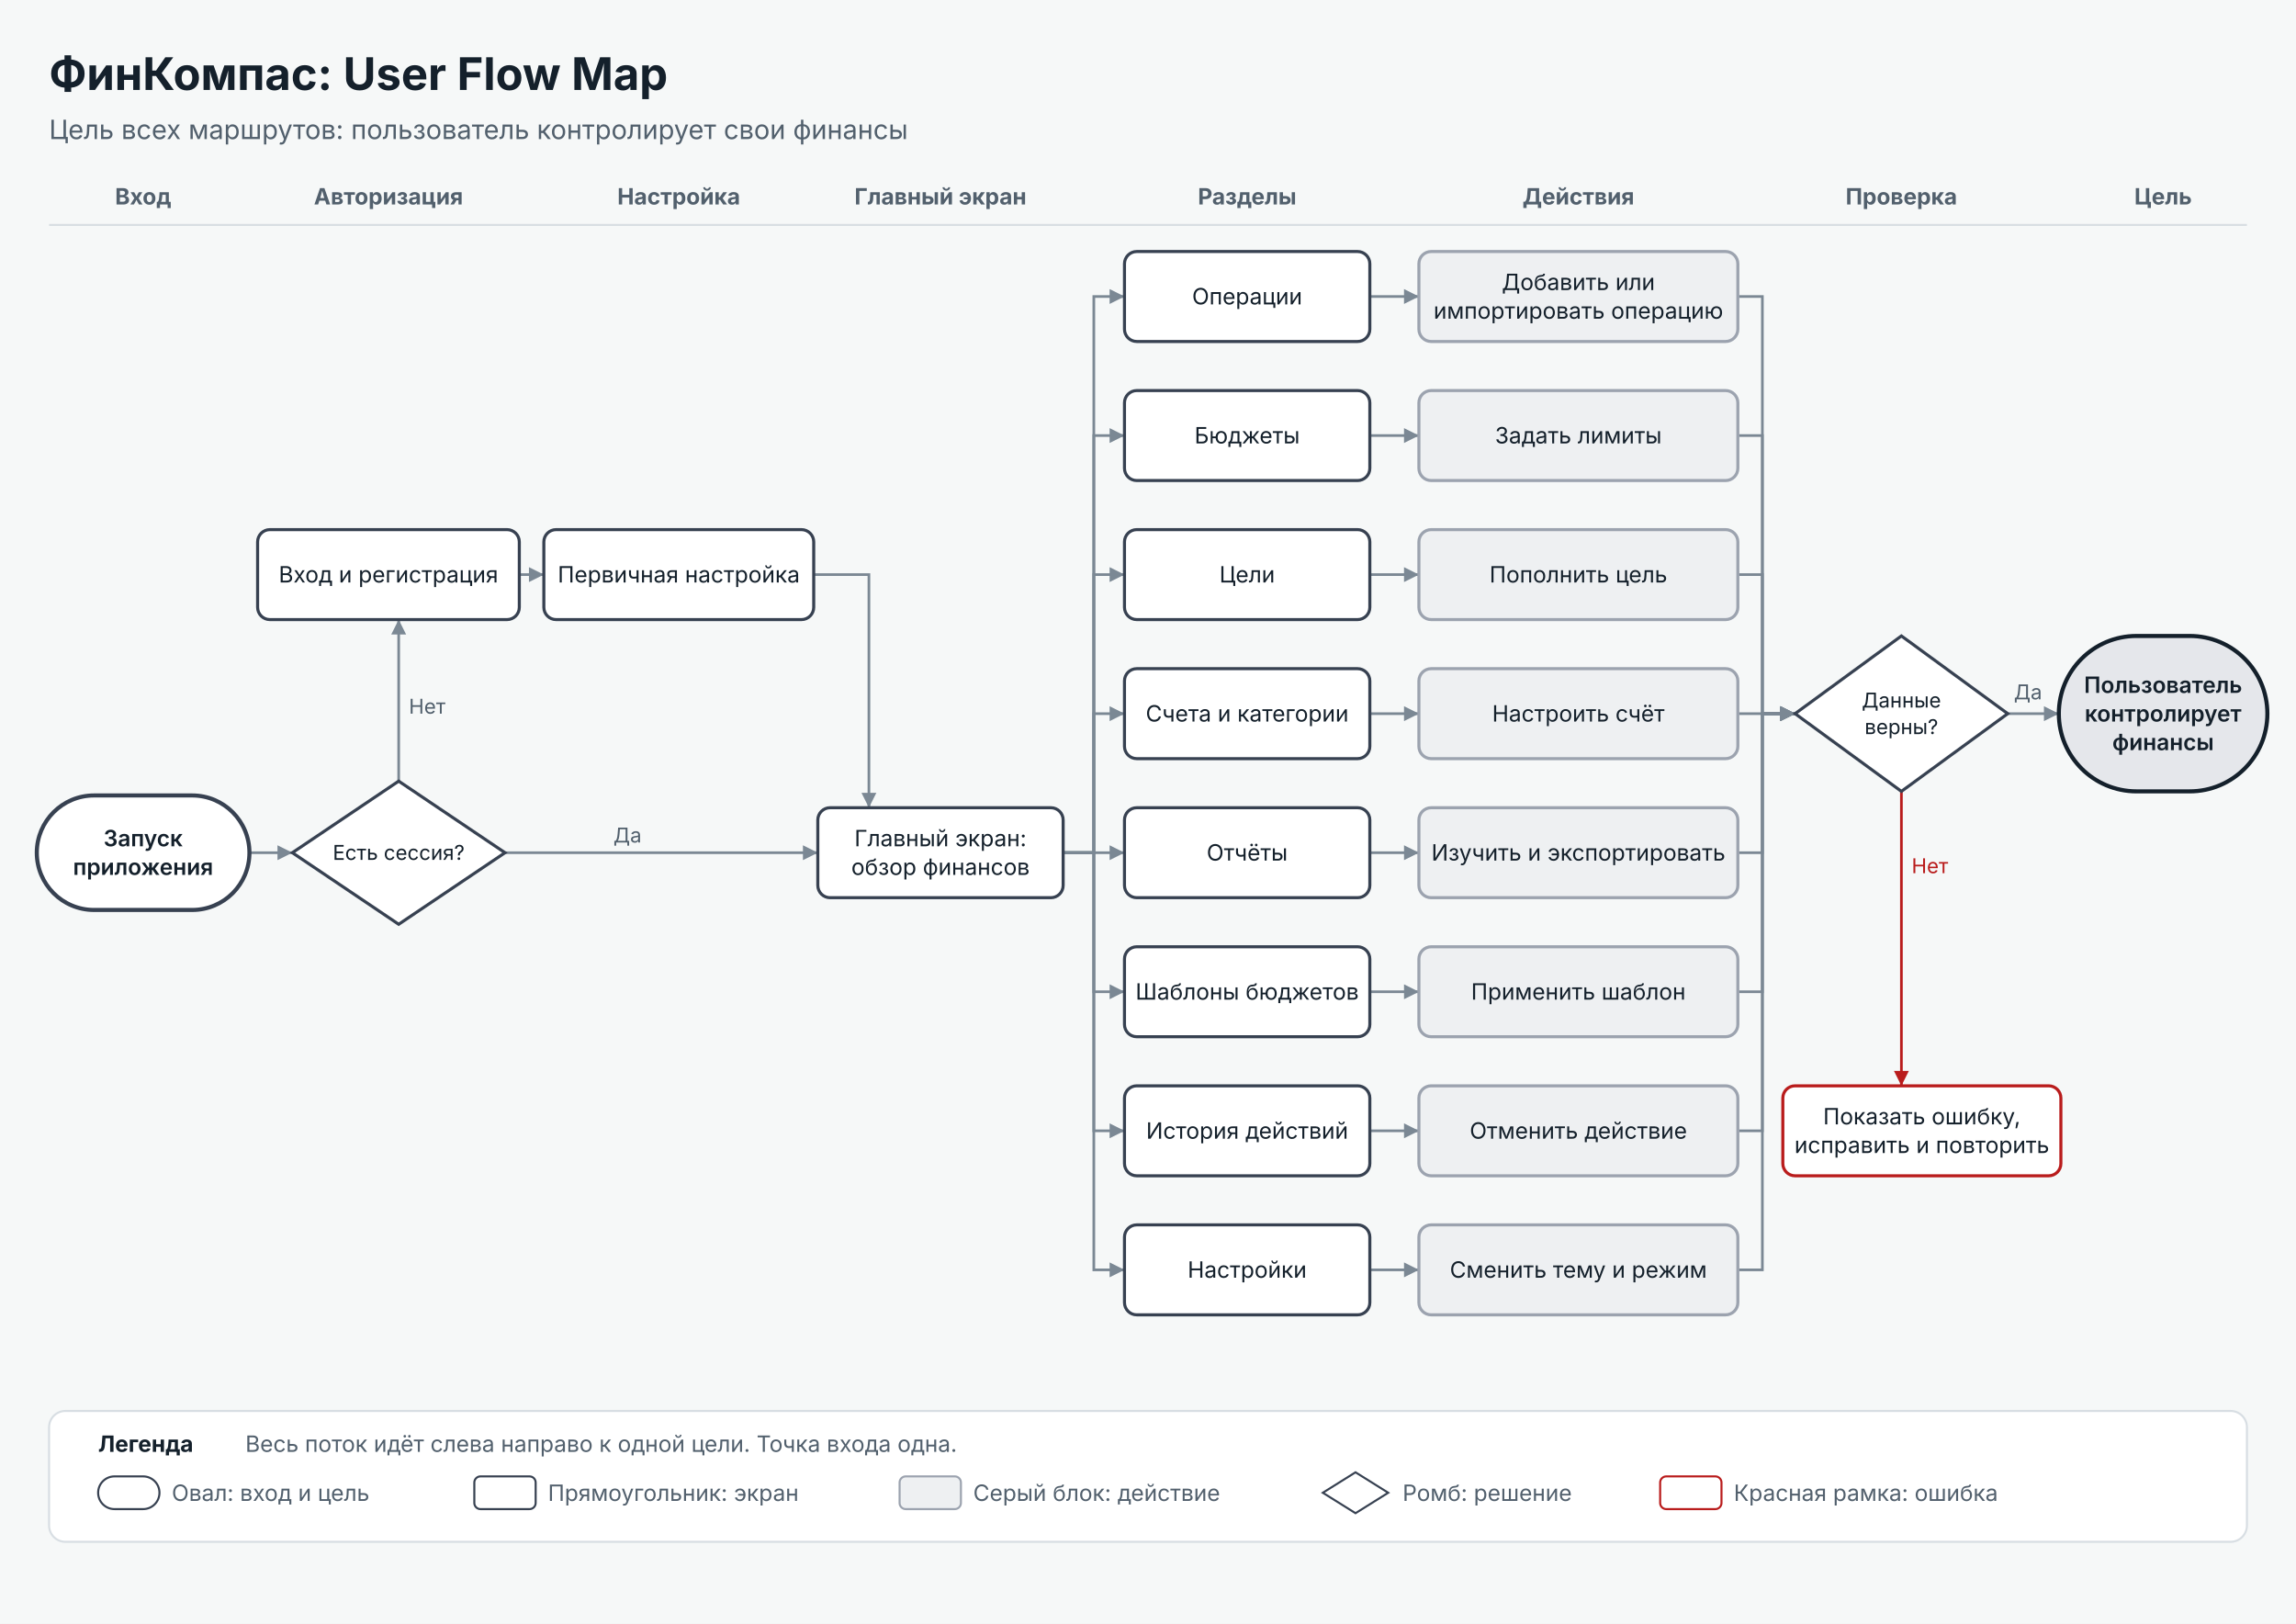
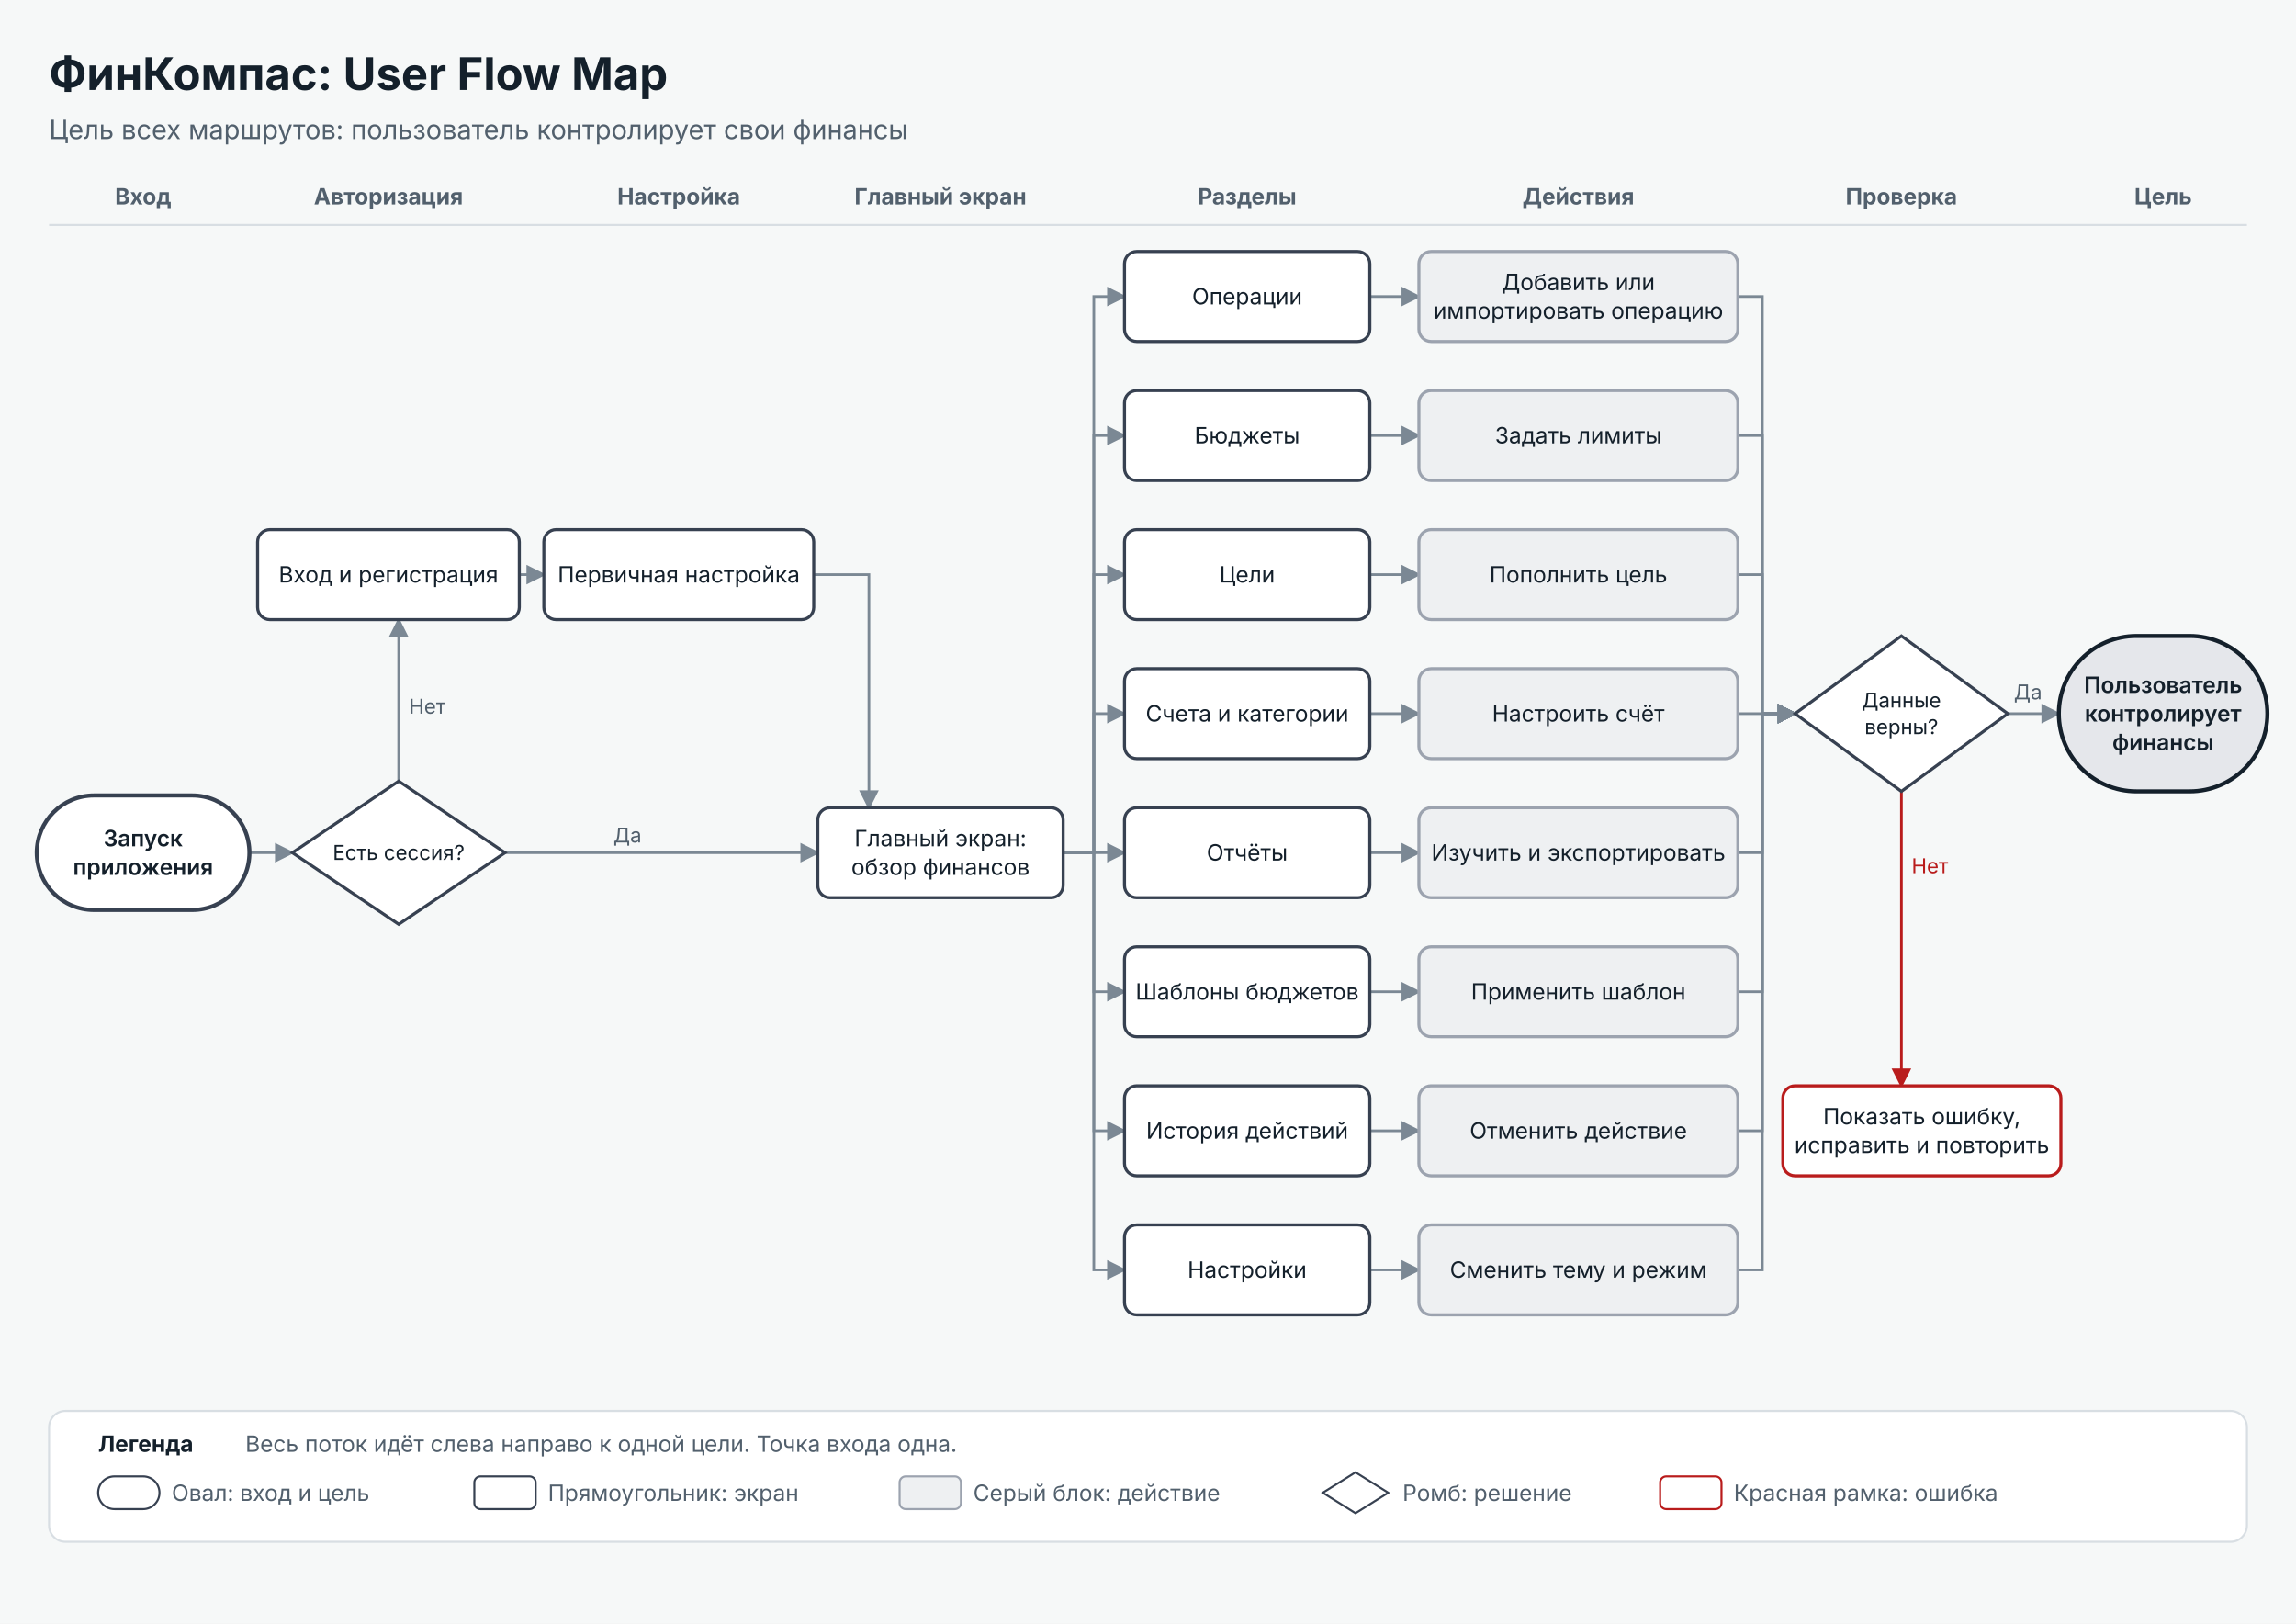
<svg xmlns="http://www.w3.org/2000/svg" width="1123" height="794" viewBox="0 0 1123 794">
-   <defs>
-     <marker id="a" viewBox="0 0 10 10" refX="9" refY="5" markerWidth="7" markerHeight="7" orient="auto">
-       <path d="M1 1l8 4l-8 4z" fill="#7B8894" />
-     </marker>
-     <marker id="ae" viewBox="0 0 10 10" refX="9" refY="5" markerWidth="7" markerHeight="7" orient="auto">
-       <path d="M1 1l8 4l-8 4z" fill="#B91C1C" />
-     </marker>
-   </defs>
  <rect width="1123" height="794" fill="#F6F8F8" />
  <text x="24" y="44" font-family="Inter, 'Segoe UI', sans-serif" font-size="22" font-weight="700" fill="#14202B" text-anchor="start">ФинКомпас: User Flow Map</text>
  <text x="24" y="68" font-family="Inter, 'Segoe UI', sans-serif" font-size="13" font-weight="400" fill="#52606D" text-anchor="start">Цель всех маршрутов: пользователь контролирует свои финансы</text>
  <text x="70" y="100" font-family="Inter, 'Segoe UI', sans-serif" font-size="11" font-weight="700" fill="#52606D" text-anchor="middle">Вход</text>
  <text x="190" y="100" font-family="Inter, 'Segoe UI', sans-serif" font-size="11" font-weight="700" fill="#52606D" text-anchor="middle">Авторизация</text>
  <text x="332" y="100" font-family="Inter, 'Segoe UI', sans-serif" font-size="11" font-weight="700" fill="#52606D" text-anchor="middle">Настройка</text>
  <text x="460" y="100" font-family="Inter, 'Segoe UI', sans-serif" font-size="11" font-weight="700" fill="#52606D" text-anchor="middle">Главный экран</text>
  <text x="610" y="100" font-family="Inter, 'Segoe UI', sans-serif" font-size="11" font-weight="700" fill="#52606D" text-anchor="middle">Разделы</text>
  <text x="772" y="100" font-family="Inter, 'Segoe UI', sans-serif" font-size="11" font-weight="700" fill="#52606D" text-anchor="middle">Действия</text>
  <text x="930" y="100" font-family="Inter, 'Segoe UI', sans-serif" font-size="11" font-weight="700" fill="#52606D" text-anchor="middle">Проверка</text>
  <text x="1058" y="100" font-family="Inter, 'Segoe UI', sans-serif" font-size="11" font-weight="700" fill="#52606D" text-anchor="middle">Цель</text>
  <line x1="24" y1="110" x2="1099" y2="110" stroke="#D8DEE3" />
-   <path d="M122 417H132.5V417H143" fill="none" stroke="#7B8894" stroke-width="1.3" marker-end="url(#a)" />
-   <path d="M195 382V303" fill="none" stroke="#7B8894" stroke-width="1.3" marker-end="url(#a)" />
+   <path d="M122 417H132.5V417H143" fill="none" stroke="#7B8894" stroke-width="1.3" />
+   <path d="M143.0 417.0L135.0 421.0L135.0 413.0Z" fill="#7B8894" stroke="#7B8894" />
+   <path d="M195 382V303" fill="none" stroke="#7B8894" stroke-width="1.3" />
+   <path d="M195.0 303.0L199.0 311.0L191.0 311.0Z" fill="#7B8894" stroke="#7B8894" />
  <text x="200" y="349" font-family="Inter, 'Segoe UI', sans-serif" font-size="10" font-weight="400" fill="#52606D" text-anchor="start">Нет</text>
-   <path d="M247 417H323.5V417H400" fill="none" stroke="#7B8894" stroke-width="1.3" marker-end="url(#a)" />
+   <path d="M247 417H323.5V417H400" fill="none" stroke="#7B8894" stroke-width="1.3" />
+   <path d="M400.0 417.0L392.0 421.0L392.0 413.0Z" fill="#7B8894" stroke="#7B8894" />
  <text x="300" y="412" font-family="Inter, 'Segoe UI', sans-serif" font-size="10" font-weight="400" fill="#52606D" text-anchor="start">Да</text>
-   <path d="M254 281H260V281H266" fill="none" stroke="#7B8894" stroke-width="1.3" marker-end="url(#a)" />
-   <path d="M398 281H425V395" fill="none" stroke="#7B8894" stroke-width="1.3" marker-end="url(#a)" />
-   <path d="M520 417H535V145H550" fill="none" stroke="#7B8894" stroke-width="1.3" marker-end="url(#a)" />
-   <path d="M520 417H535V213H550" fill="none" stroke="#7B8894" stroke-width="1.3" marker-end="url(#a)" />
-   <path d="M520 417H535V281H550" fill="none" stroke="#7B8894" stroke-width="1.3" marker-end="url(#a)" />
-   <path d="M520 417H535V349H550" fill="none" stroke="#7B8894" stroke-width="1.3" marker-end="url(#a)" />
-   <path d="M520 417H535V417H550" fill="none" stroke="#7B8894" stroke-width="1.3" marker-end="url(#a)" />
-   <path d="M520 417H535V485H550" fill="none" stroke="#7B8894" stroke-width="1.3" marker-end="url(#a)" />
-   <path d="M520 417H535V553H550" fill="none" stroke="#7B8894" stroke-width="1.3" marker-end="url(#a)" />
-   <path d="M520 417H535V621H550" fill="none" stroke="#7B8894" stroke-width="1.3" marker-end="url(#a)" />
-   <path d="M670 145H682V145H694" fill="none" stroke="#7B8894" stroke-width="1.3" marker-end="url(#a)" />
-   <path d="M670 213H682V213H694" fill="none" stroke="#7B8894" stroke-width="1.3" marker-end="url(#a)" />
-   <path d="M670 281H682V281H694" fill="none" stroke="#7B8894" stroke-width="1.3" marker-end="url(#a)" />
-   <path d="M670 349H682V349H694" fill="none" stroke="#7B8894" stroke-width="1.3" marker-end="url(#a)" />
-   <path d="M670 417H682V417H694" fill="none" stroke="#7B8894" stroke-width="1.3" marker-end="url(#a)" />
-   <path d="M670 485H682V485H694" fill="none" stroke="#7B8894" stroke-width="1.3" marker-end="url(#a)" />
-   <path d="M670 553H682V553H694" fill="none" stroke="#7B8894" stroke-width="1.3" marker-end="url(#a)" />
-   <path d="M670 621H682V621H694" fill="none" stroke="#7B8894" stroke-width="1.3" marker-end="url(#a)" />
-   <path d="M850 145H862V349H878" fill="none" stroke="#7B8894" stroke-width="1.3" marker-end="url(#a)" />
-   <path d="M850 213H862V349H878" fill="none" stroke="#7B8894" stroke-width="1.3" marker-end="url(#a)" />
-   <path d="M850 281H862V349H878" fill="none" stroke="#7B8894" stroke-width="1.3" marker-end="url(#a)" />
-   <path d="M850 349H862V349H878" fill="none" stroke="#7B8894" stroke-width="1.3" marker-end="url(#a)" />
-   <path d="M850 417H862V349H878" fill="none" stroke="#7B8894" stroke-width="1.3" marker-end="url(#a)" />
-   <path d="M850 485H862V349H878" fill="none" stroke="#7B8894" stroke-width="1.3" marker-end="url(#a)" />
-   <path d="M850 553H862V349H878" fill="none" stroke="#7B8894" stroke-width="1.3" marker-end="url(#a)" />
-   <path d="M850 621H862V349H878" fill="none" stroke="#7B8894" stroke-width="1.3" marker-end="url(#a)" />
-   <path d="M982 349H994.5V349H1007" fill="none" stroke="#7B8894" stroke-width="1.3" marker-end="url(#a)" />
+   <path d="M254 281H260V281H266" fill="none" stroke="#7B8894" stroke-width="1.3" />
+   <path d="M266.0 281.0L258.0 285.0L258.0 277.0Z" fill="#7B8894" stroke="#7B8894" />
+   <path d="M398 281H425V395" fill="none" stroke="#7B8894" stroke-width="1.3" />
+   <path d="M425.0 395.0L421.0 387.0L429.0 387.0Z" fill="#7B8894" stroke="#7B8894" />
+   <path d="M520 417H535V145H550" fill="none" stroke="#7B8894" stroke-width="1.3" />
+   <path d="M550.0 145.0L542.0 149.0L542.0 141.0Z" fill="#7B8894" stroke="#7B8894" />
+   <path d="M520 417H535V213H550" fill="none" stroke="#7B8894" stroke-width="1.3" />
+   <path d="M550.0 213.0L542.0 217.0L542.0 209.0Z" fill="#7B8894" stroke="#7B8894" />
+   <path d="M520 417H535V281H550" fill="none" stroke="#7B8894" stroke-width="1.3" />
+   <path d="M550.0 281.0L542.0 285.0L542.0 277.0Z" fill="#7B8894" stroke="#7B8894" />
+   <path d="M520 417H535V349H550" fill="none" stroke="#7B8894" stroke-width="1.3" />
+   <path d="M550.0 349.0L542.0 353.0L542.0 345.0Z" fill="#7B8894" stroke="#7B8894" />
+   <path d="M520 417H535V417H550" fill="none" stroke="#7B8894" stroke-width="1.3" />
+   <path d="M550.0 417.0L542.0 421.0L542.0 413.0Z" fill="#7B8894" stroke="#7B8894" />
+   <path d="M520 417H535V485H550" fill="none" stroke="#7B8894" stroke-width="1.3" />
+   <path d="M550.0 485.0L542.0 489.0L542.0 481.0Z" fill="#7B8894" stroke="#7B8894" />
+   <path d="M520 417H535V553H550" fill="none" stroke="#7B8894" stroke-width="1.3" />
+   <path d="M550.0 553.0L542.0 557.0L542.0 549.0Z" fill="#7B8894" stroke="#7B8894" />
+   <path d="M520 417H535V621H550" fill="none" stroke="#7B8894" stroke-width="1.3" />
+   <path d="M550.0 621.0L542.0 625.0L542.0 617.0Z" fill="#7B8894" stroke="#7B8894" />
+   <path d="M670 145H682V145H694" fill="none" stroke="#7B8894" stroke-width="1.3" />
+   <path d="M694.0 145.0L686.0 149.0L686.0 141.0Z" fill="#7B8894" stroke="#7B8894" />
+   <path d="M670 213H682V213H694" fill="none" stroke="#7B8894" stroke-width="1.3" />
+   <path d="M694.0 213.0L686.0 217.0L686.0 209.0Z" fill="#7B8894" stroke="#7B8894" />
+   <path d="M670 281H682V281H694" fill="none" stroke="#7B8894" stroke-width="1.3" />
+   <path d="M694.0 281.0L686.0 285.0L686.0 277.0Z" fill="#7B8894" stroke="#7B8894" />
+   <path d="M670 349H682V349H694" fill="none" stroke="#7B8894" stroke-width="1.3" />
+   <path d="M694.0 349.0L686.0 353.0L686.0 345.0Z" fill="#7B8894" stroke="#7B8894" />
+   <path d="M670 417H682V417H694" fill="none" stroke="#7B8894" stroke-width="1.3" />
+   <path d="M694.0 417.0L686.0 421.0L686.0 413.0Z" fill="#7B8894" stroke="#7B8894" />
+   <path d="M670 485H682V485H694" fill="none" stroke="#7B8894" stroke-width="1.3" />
+   <path d="M694.0 485.0L686.0 489.0L686.0 481.0Z" fill="#7B8894" stroke="#7B8894" />
+   <path d="M670 553H682V553H694" fill="none" stroke="#7B8894" stroke-width="1.3" />
+   <path d="M694.0 553.0L686.0 557.0L686.0 549.0Z" fill="#7B8894" stroke="#7B8894" />
+   <path d="M670 621H682V621H694" fill="none" stroke="#7B8894" stroke-width="1.3" />
+   <path d="M694.0 621.0L686.0 625.0L686.0 617.0Z" fill="#7B8894" stroke="#7B8894" />
+   <path d="M850 145H862V349H878" fill="none" stroke="#7B8894" stroke-width="1.3" />
+   <path d="M878.0 349.0L870.0 353.0L870.0 345.0Z" fill="#7B8894" stroke="#7B8894" />
+   <path d="M850 213H862V349H878" fill="none" stroke="#7B8894" stroke-width="1.3" />
+   <path d="M878.0 349.0L870.0 353.0L870.0 345.0Z" fill="#7B8894" stroke="#7B8894" />
+   <path d="M850 281H862V349H878" fill="none" stroke="#7B8894" stroke-width="1.3" />
+   <path d="M878.0 349.0L870.0 353.0L870.0 345.0Z" fill="#7B8894" stroke="#7B8894" />
+   <path d="M850 349H862V349H878" fill="none" stroke="#7B8894" stroke-width="1.3" />
+   <path d="M878.0 349.0L870.0 353.0L870.0 345.0Z" fill="#7B8894" stroke="#7B8894" />
+   <path d="M850 417H862V349H878" fill="none" stroke="#7B8894" stroke-width="1.3" />
+   <path d="M878.0 349.0L870.0 353.0L870.0 345.0Z" fill="#7B8894" stroke="#7B8894" />
+   <path d="M850 485H862V349H878" fill="none" stroke="#7B8894" stroke-width="1.3" />
+   <path d="M878.0 349.0L870.0 353.0L870.0 345.0Z" fill="#7B8894" stroke="#7B8894" />
+   <path d="M850 553H862V349H878" fill="none" stroke="#7B8894" stroke-width="1.3" />
+   <path d="M878.0 349.0L870.0 353.0L870.0 345.0Z" fill="#7B8894" stroke="#7B8894" />
+   <path d="M850 621H862V349H878" fill="none" stroke="#7B8894" stroke-width="1.3" />
+   <path d="M878.0 349.0L870.0 353.0L870.0 345.0Z" fill="#7B8894" stroke="#7B8894" />
+   <path d="M982 349H994.5V349H1007" fill="none" stroke="#7B8894" stroke-width="1.3" />
+   <path d="M1007.0 349.0L999.0 353.0L999.0 345.0Z" fill="#7B8894" stroke="#7B8894" />
  <text x="985" y="342" font-family="Inter, 'Segoe UI', sans-serif" font-size="10" font-weight="400" fill="#52606D" text-anchor="start">Да</text>
-   <path d="M930 387V531" fill="none" stroke="#B91C1C" stroke-width="1.3" marker-end="url(#ae)" />
+   <path d="M930 387V531" fill="none" stroke="#B91C1C" stroke-width="1.3" />
+   <path d="M930.0 531.0L926.0 523.0L934.0 523.0Z" fill="#B91C1C" stroke="#B91C1C" />
  <text x="935" y="427" font-family="Inter, 'Segoe UI', sans-serif" font-size="10" font-weight="400" fill="#B91C1C" text-anchor="start">Нет</text>
  <rect x="18" y="389" width="104" height="56" rx="28" fill="#FFFFFF" stroke="#374151" stroke-width="2" />
  <text x="70" y="413.85" font-family="Inter, 'Segoe UI', sans-serif" font-size="11" font-weight="600" fill="#14202B" text-anchor="middle">Запуск</text>
  <text x="70" y="427.85" font-family="Inter, 'Segoe UI', sans-serif" font-size="11" font-weight="600" fill="#14202B" text-anchor="middle">приложения</text>
  <path d="M195 382L247 417L195 452L143 417z" fill="#FFFFFF" stroke="#374151" stroke-width="1.5" />
  <text x="195" y="420.5" font-family="Inter, 'Segoe UI', sans-serif" font-size="10" font-weight="400" fill="#14202B" text-anchor="middle">Есть сессия?</text>
  <rect x="126" y="259" width="128" height="44" rx="6" fill="#FFFFFF" stroke="#374151" stroke-width="1.5" />
  <text x="190" y="284.85" font-family="Inter, 'Segoe UI', sans-serif" font-size="11" font-weight="400" fill="#14202B" text-anchor="middle">Вход и регистрация</text>
  <rect x="266" y="259" width="132" height="44" rx="6" fill="#FFFFFF" stroke="#374151" stroke-width="1.5" />
  <text x="332" y="284.85" font-family="Inter, 'Segoe UI', sans-serif" font-size="11" font-weight="400" fill="#14202B" text-anchor="middle">Первичная настройка</text>
  <rect x="400" y="395" width="120" height="44" rx="6" fill="#FFFFFF" stroke="#374151" stroke-width="1.5" />
  <text x="460" y="413.85" font-family="Inter, 'Segoe UI', sans-serif" font-size="11" font-weight="400" fill="#14202B" text-anchor="middle">Главный экран:</text>
  <text x="460" y="427.85" font-family="Inter, 'Segoe UI', sans-serif" font-size="11" font-weight="400" fill="#14202B" text-anchor="middle">обзор финансов</text>
  <rect x="550" y="123" width="120" height="44" rx="6" fill="#FFFFFF" stroke="#374151" stroke-width="1.5" />
  <text x="610" y="148.85" font-family="Inter, 'Segoe UI', sans-serif" font-size="11" font-weight="400" fill="#14202B" text-anchor="middle">Операции</text>
  <rect x="550" y="191" width="120" height="44" rx="6" fill="#FFFFFF" stroke="#374151" stroke-width="1.5" />
  <text x="610" y="216.85" font-family="Inter, 'Segoe UI', sans-serif" font-size="11" font-weight="400" fill="#14202B" text-anchor="middle">Бюджеты</text>
  <rect x="550" y="259" width="120" height="44" rx="6" fill="#FFFFFF" stroke="#374151" stroke-width="1.5" />
  <text x="610" y="284.85" font-family="Inter, 'Segoe UI', sans-serif" font-size="11" font-weight="400" fill="#14202B" text-anchor="middle">Цели</text>
  <rect x="550" y="327" width="120" height="44" rx="6" fill="#FFFFFF" stroke="#374151" stroke-width="1.5" />
  <text x="610" y="352.85" font-family="Inter, 'Segoe UI', sans-serif" font-size="11" font-weight="400" fill="#14202B" text-anchor="middle">Счета и категории</text>
  <rect x="550" y="395" width="120" height="44" rx="6" fill="#FFFFFF" stroke="#374151" stroke-width="1.5" />
  <text x="610" y="420.85" font-family="Inter, 'Segoe UI', sans-serif" font-size="11" font-weight="400" fill="#14202B" text-anchor="middle">Отчёты</text>
  <rect x="550" y="463" width="120" height="44" rx="6" fill="#FFFFFF" stroke="#374151" stroke-width="1.5" />
  <text x="610" y="488.85" font-family="Inter, 'Segoe UI', sans-serif" font-size="11" font-weight="400" fill="#14202B" text-anchor="middle">Шаблоны бюджетов</text>
  <rect x="550" y="531" width="120" height="44" rx="6" fill="#FFFFFF" stroke="#374151" stroke-width="1.5" />
  <text x="610" y="556.85" font-family="Inter, 'Segoe UI', sans-serif" font-size="11" font-weight="400" fill="#14202B" text-anchor="middle">История действий</text>
  <rect x="550" y="599" width="120" height="44" rx="6" fill="#FFFFFF" stroke="#374151" stroke-width="1.5" />
  <text x="610" y="624.85" font-family="Inter, 'Segoe UI', sans-serif" font-size="11" font-weight="400" fill="#14202B" text-anchor="middle">Настройки</text>
  <rect x="694" y="123" width="156" height="44" rx="6" fill="#EEF0F2" stroke="#9CA3AF" stroke-width="1.5" />
  <text x="772" y="141.85" font-family="Inter, 'Segoe UI', sans-serif" font-size="11" font-weight="400" fill="#14202B" text-anchor="middle">Добавить или</text>
  <text x="772" y="155.85" font-family="Inter, 'Segoe UI', sans-serif" font-size="11" font-weight="400" fill="#14202B" text-anchor="middle">импортировать операцию</text>
  <rect x="694" y="191" width="156" height="44" rx="6" fill="#EEF0F2" stroke="#9CA3AF" stroke-width="1.5" />
  <text x="772" y="216.85" font-family="Inter, 'Segoe UI', sans-serif" font-size="11" font-weight="400" fill="#14202B" text-anchor="middle">Задать лимиты</text>
  <rect x="694" y="259" width="156" height="44" rx="6" fill="#EEF0F2" stroke="#9CA3AF" stroke-width="1.5" />
  <text x="772" y="284.85" font-family="Inter, 'Segoe UI', sans-serif" font-size="11" font-weight="400" fill="#14202B" text-anchor="middle">Пополнить цель</text>
  <rect x="694" y="327" width="156" height="44" rx="6" fill="#EEF0F2" stroke="#9CA3AF" stroke-width="1.5" />
  <text x="772" y="352.85" font-family="Inter, 'Segoe UI', sans-serif" font-size="11" font-weight="400" fill="#14202B" text-anchor="middle">Настроить счёт</text>
  <rect x="694" y="395" width="156" height="44" rx="6" fill="#EEF0F2" stroke="#9CA3AF" stroke-width="1.5" />
  <text x="772" y="420.85" font-family="Inter, 'Segoe UI', sans-serif" font-size="11" font-weight="400" fill="#14202B" text-anchor="middle">Изучить и экспортировать</text>
  <rect x="694" y="463" width="156" height="44" rx="6" fill="#EEF0F2" stroke="#9CA3AF" stroke-width="1.5" />
  <text x="772" y="488.85" font-family="Inter, 'Segoe UI', sans-serif" font-size="11" font-weight="400" fill="#14202B" text-anchor="middle">Применить шаблон</text>
  <rect x="694" y="531" width="156" height="44" rx="6" fill="#EEF0F2" stroke="#9CA3AF" stroke-width="1.5" />
  <text x="772" y="556.85" font-family="Inter, 'Segoe UI', sans-serif" font-size="11" font-weight="400" fill="#14202B" text-anchor="middle">Отменить действие</text>
  <rect x="694" y="599" width="156" height="44" rx="6" fill="#EEF0F2" stroke="#9CA3AF" stroke-width="1.5" />
  <text x="772" y="624.85" font-family="Inter, 'Segoe UI', sans-serif" font-size="11" font-weight="400" fill="#14202B" text-anchor="middle">Сменить тему и режим</text>
  <path d="M930 311L982 349L930 387L878 349z" fill="#FFFFFF" stroke="#374151" stroke-width="1.5" />
  <text x="930" y="346" font-family="Inter, 'Segoe UI', sans-serif" font-size="10" font-weight="400" fill="#14202B" text-anchor="middle">Данные</text>
  <text x="930" y="359" font-family="Inter, 'Segoe UI', sans-serif" font-size="10" font-weight="400" fill="#14202B" text-anchor="middle">верны?</text>
  <rect x="872" y="531" width="136" height="44" rx="6" fill="#FFFFFF" stroke="#B91C1C" stroke-width="1.5" />
  <text x="940" y="549.85" font-family="Inter, 'Segoe UI', sans-serif" font-size="11" font-weight="400" fill="#14202B" text-anchor="middle">Показать ошибку,</text>
  <text x="940" y="563.85" font-family="Inter, 'Segoe UI', sans-serif" font-size="11" font-weight="400" fill="#14202B" text-anchor="middle">исправить и повторить</text>
  <rect x="1007" y="311" width="102" height="76" rx="38" fill="#E5E7EB" stroke="#14202B" stroke-width="2" />
  <text x="1058" y="338.85" font-family="Inter, 'Segoe UI', sans-serif" font-size="11" font-weight="600" fill="#14202B" text-anchor="middle">Пользователь</text>
  <text x="1058" y="352.85" font-family="Inter, 'Segoe UI', sans-serif" font-size="11" font-weight="600" fill="#14202B" text-anchor="middle">контролирует</text>
  <text x="1058" y="366.85" font-family="Inter, 'Segoe UI', sans-serif" font-size="11" font-weight="600" fill="#14202B" text-anchor="middle">финансы</text>
  <rect x="24" y="690" width="1075" height="64" rx="8" fill="#FFFFFF" stroke="#D8DEE3" />
  <text x="48" y="710" font-family="Inter, 'Segoe UI', sans-serif" font-size="11" font-weight="700" fill="#14202B" text-anchor="start">Легенда</text>
  <text x="120" y="710" font-family="Inter, 'Segoe UI', sans-serif" font-size="11" font-weight="400" fill="#52606D" text-anchor="start">Весь поток идёт слева направо к одной цели. Точка входа одна.</text>
  <rect x="48" y="722" width="30" height="16" rx="8" fill="#FFFFFF" stroke="#374151" />
  <text x="84" y="734" font-family="Inter, 'Segoe UI', sans-serif" font-size="11" font-weight="400" fill="#52606D" text-anchor="start">Овал: вход и цель</text>
  <rect x="232" y="722" width="30" height="16" rx="3" fill="#FFFFFF" stroke="#374151" />
  <text x="268" y="734" font-family="Inter, 'Segoe UI', sans-serif" font-size="11" font-weight="400" fill="#52606D" text-anchor="start">Прямоугольник: экран</text>
  <rect x="440" y="722" width="30" height="16" rx="3" fill="#EEF0F2" stroke="#9CA3AF" />
  <text x="476" y="734" font-family="Inter, 'Segoe UI', sans-serif" font-size="11" font-weight="400" fill="#52606D" text-anchor="start">Серый блок: действие</text>
  <path d="M663 720L679 730L663 740L647 730Z" fill="#FFFFFF" stroke="#374151" />
  <text x="686" y="734" font-family="Inter, 'Segoe UI', sans-serif" font-size="11" font-weight="400" fill="#52606D" text-anchor="start">Ромб: решение</text>
  <rect x="812" y="722" width="30" height="16" rx="3" fill="#FFFFFF" stroke="#B91C1C" />
  <text x="848" y="734" font-family="Inter, 'Segoe UI', sans-serif" font-size="11" font-weight="400" fill="#52606D" text-anchor="start">Красная рамка: ошибка</text>
</svg>
